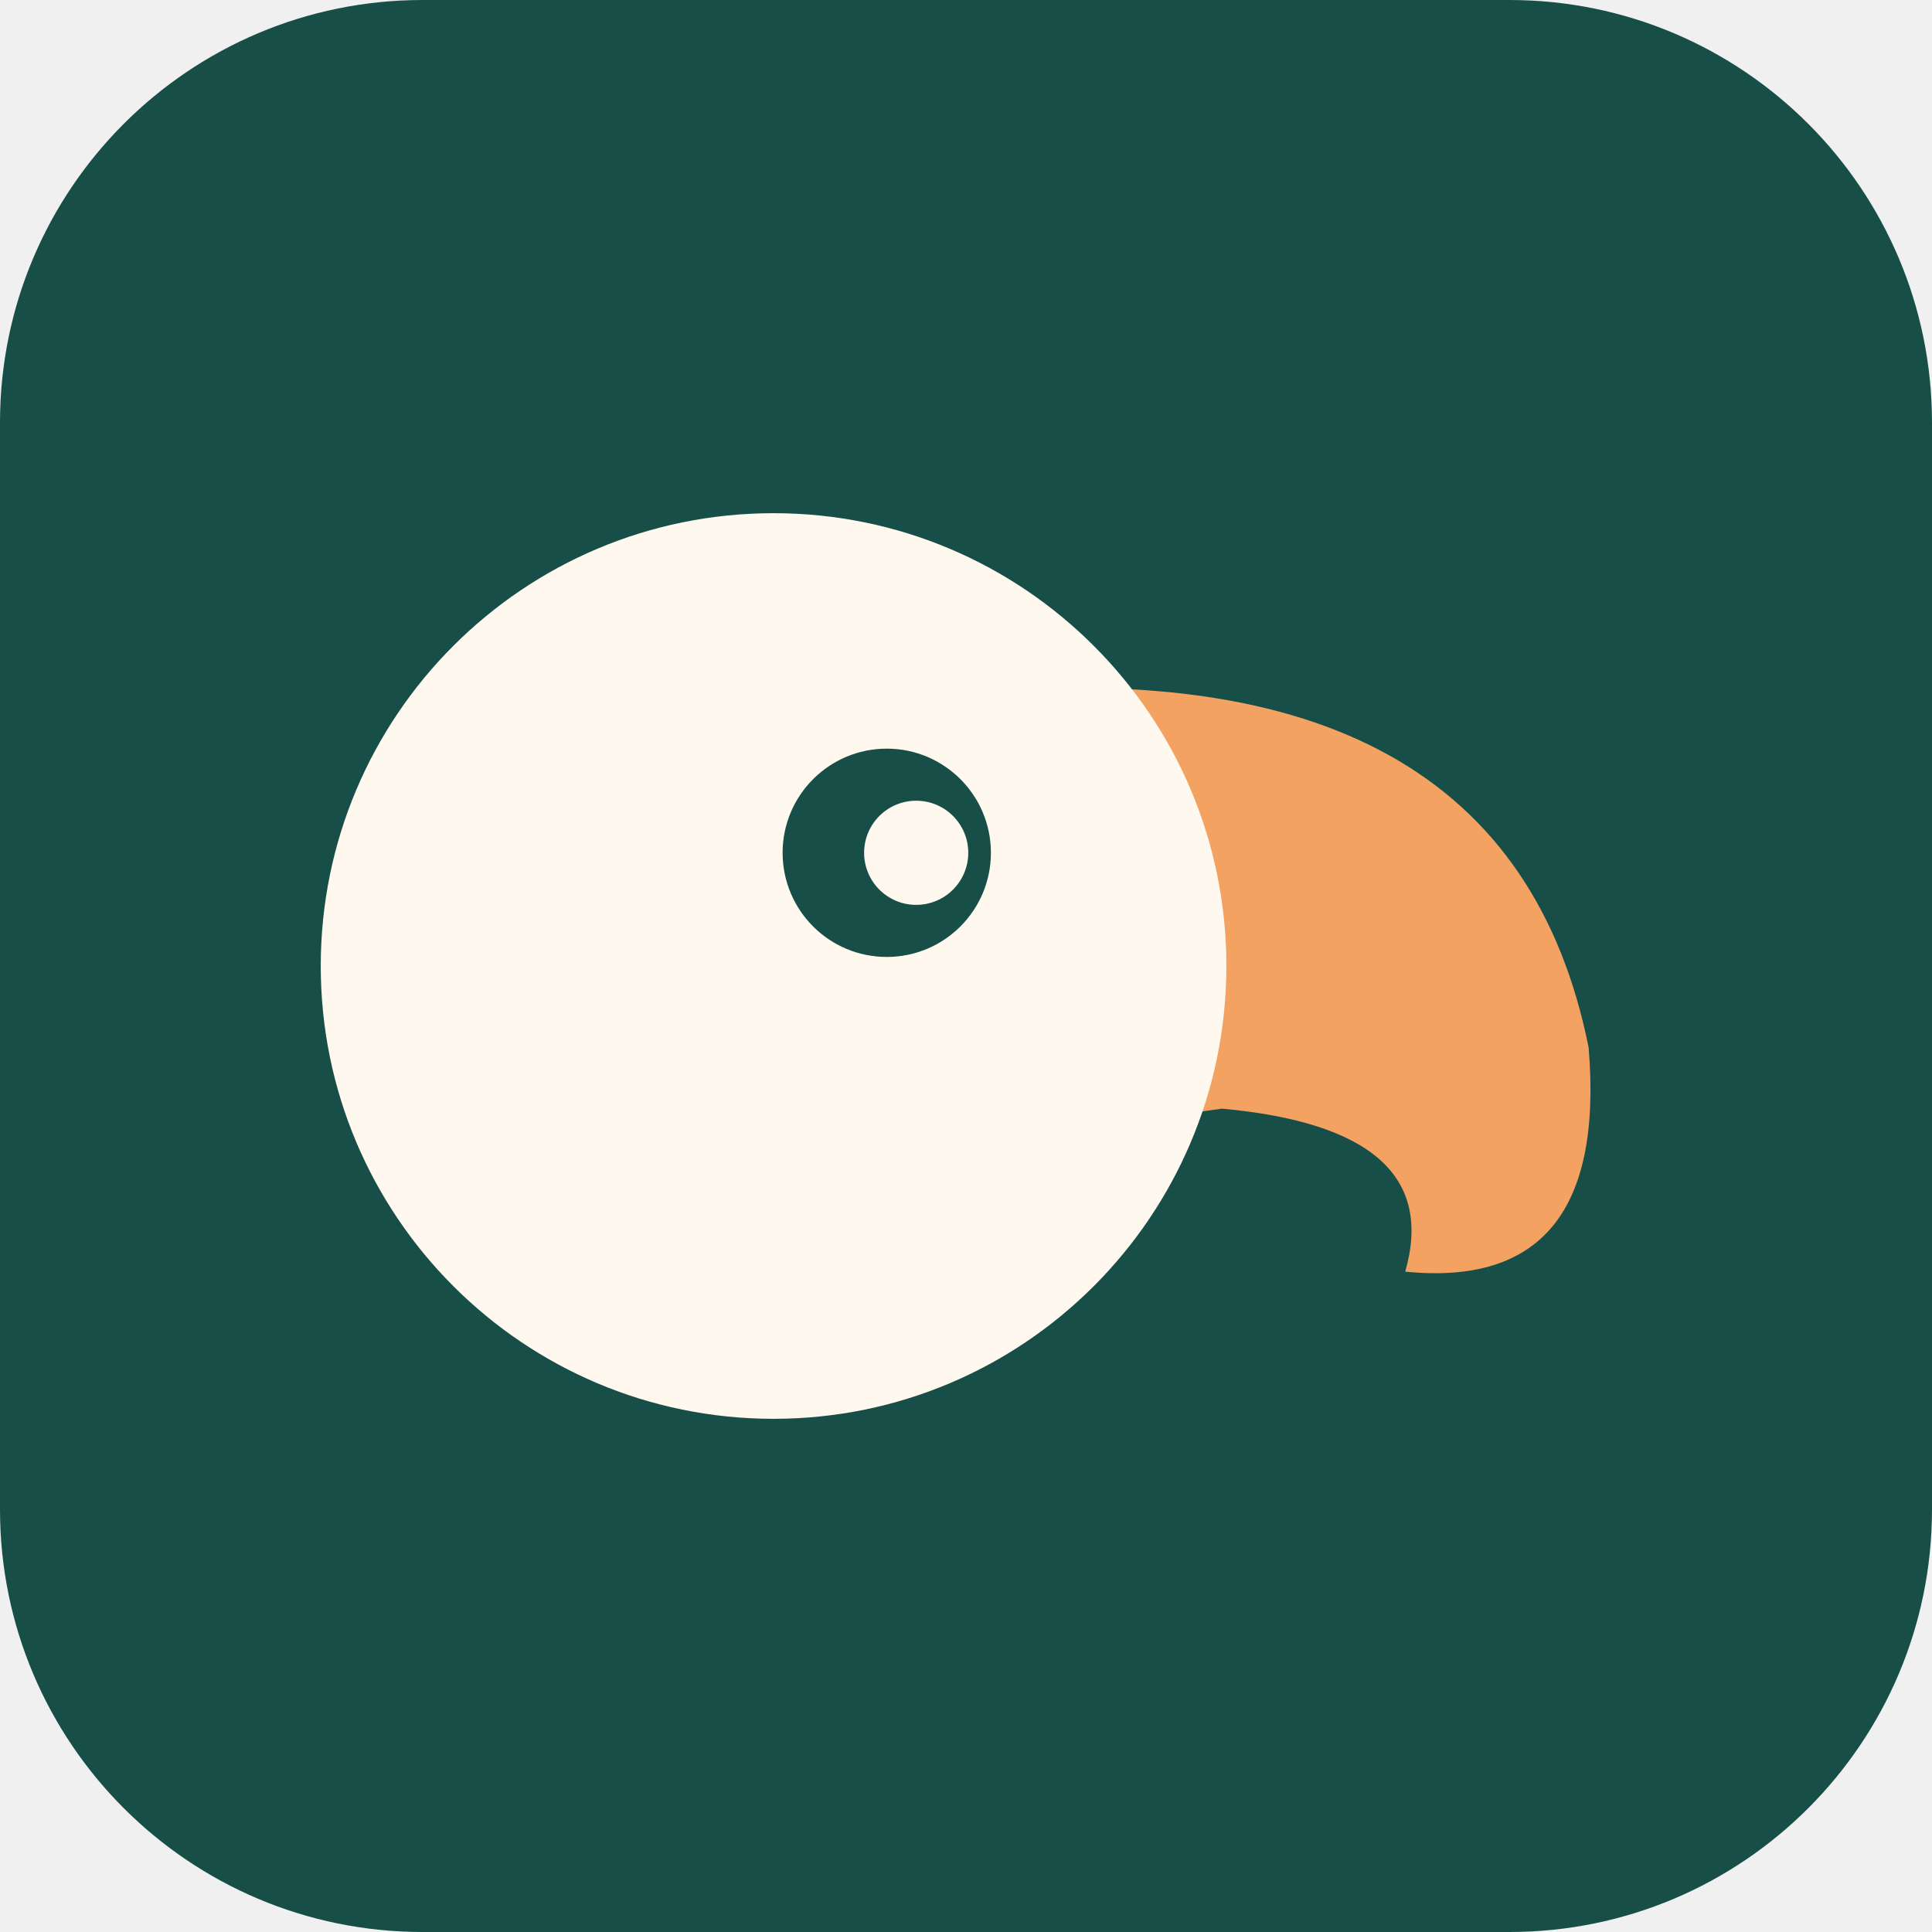
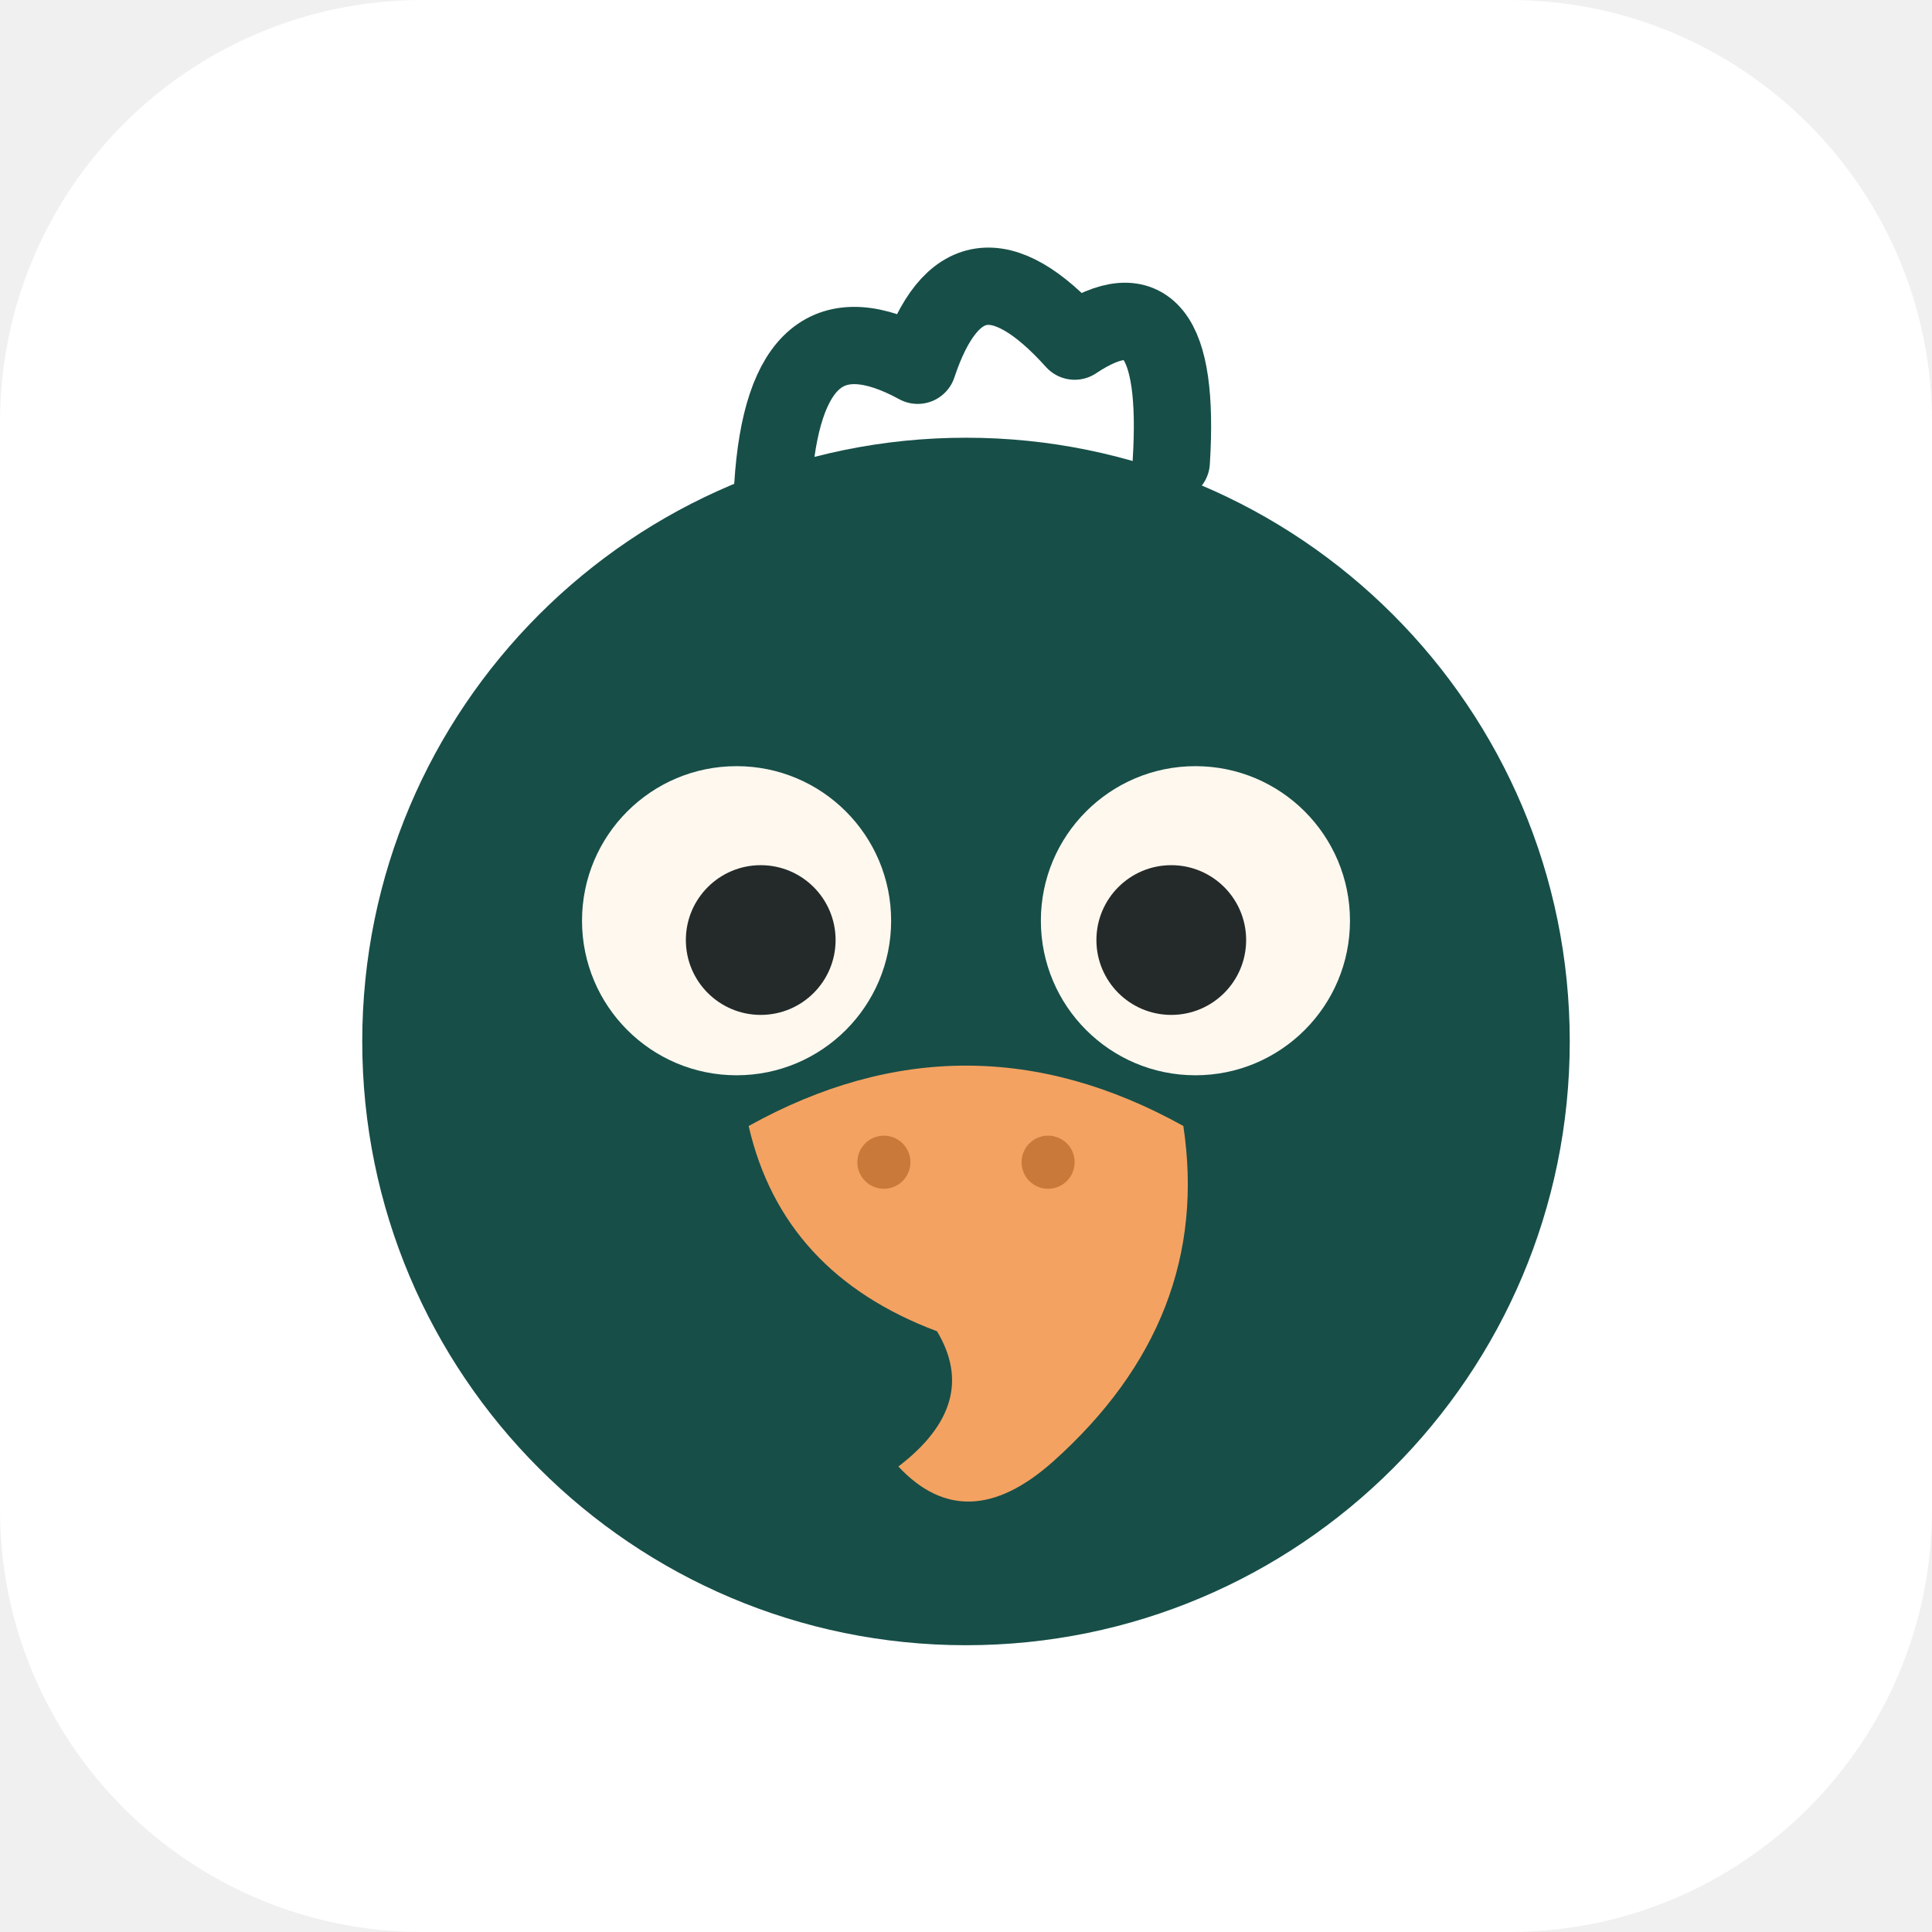
<svg xmlns="http://www.w3.org/2000/svg" viewBox="0 0 512 512" role="img" aria-label="InvoiceDodo app icon">
-   <rect width="512" height="512" rx="112" fill="#174E48" />
-   <g transform="translate(49 40) scale(6)">
-     <path d="M34 24 Q58.4 21.6 62 39.6 Q62.9 50.4 53.9 49.5 Q55.7 43.2 45.8 42.3 L34 44 Z" fill="#F4A261" />
-     <circle cx="26" cy="36" r="20" fill="#FFF8EF" />
-     <circle cx="31" cy="31" r="4.6" fill="#174E48" />
-     <circle cx="32.3" cy="31" r="2.3" fill="#FFF8EF" />
+   <rect width="512" height="512" rx="112" fill="#FFFFFF" />
+   <g transform="translate(256 276) scale(6.4) translate(-41 -44)">
+     <path d="M33 21 Q33.5 13 39 16 Q41 10 45.5 15 Q50 12 49.5 20" fill="none" stroke="#174E48" stroke-width="3.2" stroke-linecap="round" stroke-linejoin="round" />
+     <circle cx="41" cy="44" r="25" fill="#174E48" />
+     <circle cx="31.5" cy="39" r="6.4" fill="#FFF8EF" />
+     <circle cx="50.5" cy="39" r="6.4" fill="#FFF8EF" />
+     <circle cx="32.5" cy="39.8" r="3.1" fill="#242A29" />
+     <circle cx="49.5" cy="39.8" r="3.1" fill="#242A29" />
+     <path d="M32 47.5 Q41 42.5 50 47.5 Q51.2 55.5 44.6 61.4 Q41 64.6 38.2 61.6 Q41.6 59 39.8 56 Q33.4 53.6 32 47.5 Z" fill="#F4A261" />
+     <circle cx="37.6" cy="49" r="1.1" fill="#C97A3A" />
+     <circle cx="44.4" cy="49" r="1.1" fill="#C97A3A" />
  </g>
</svg>
